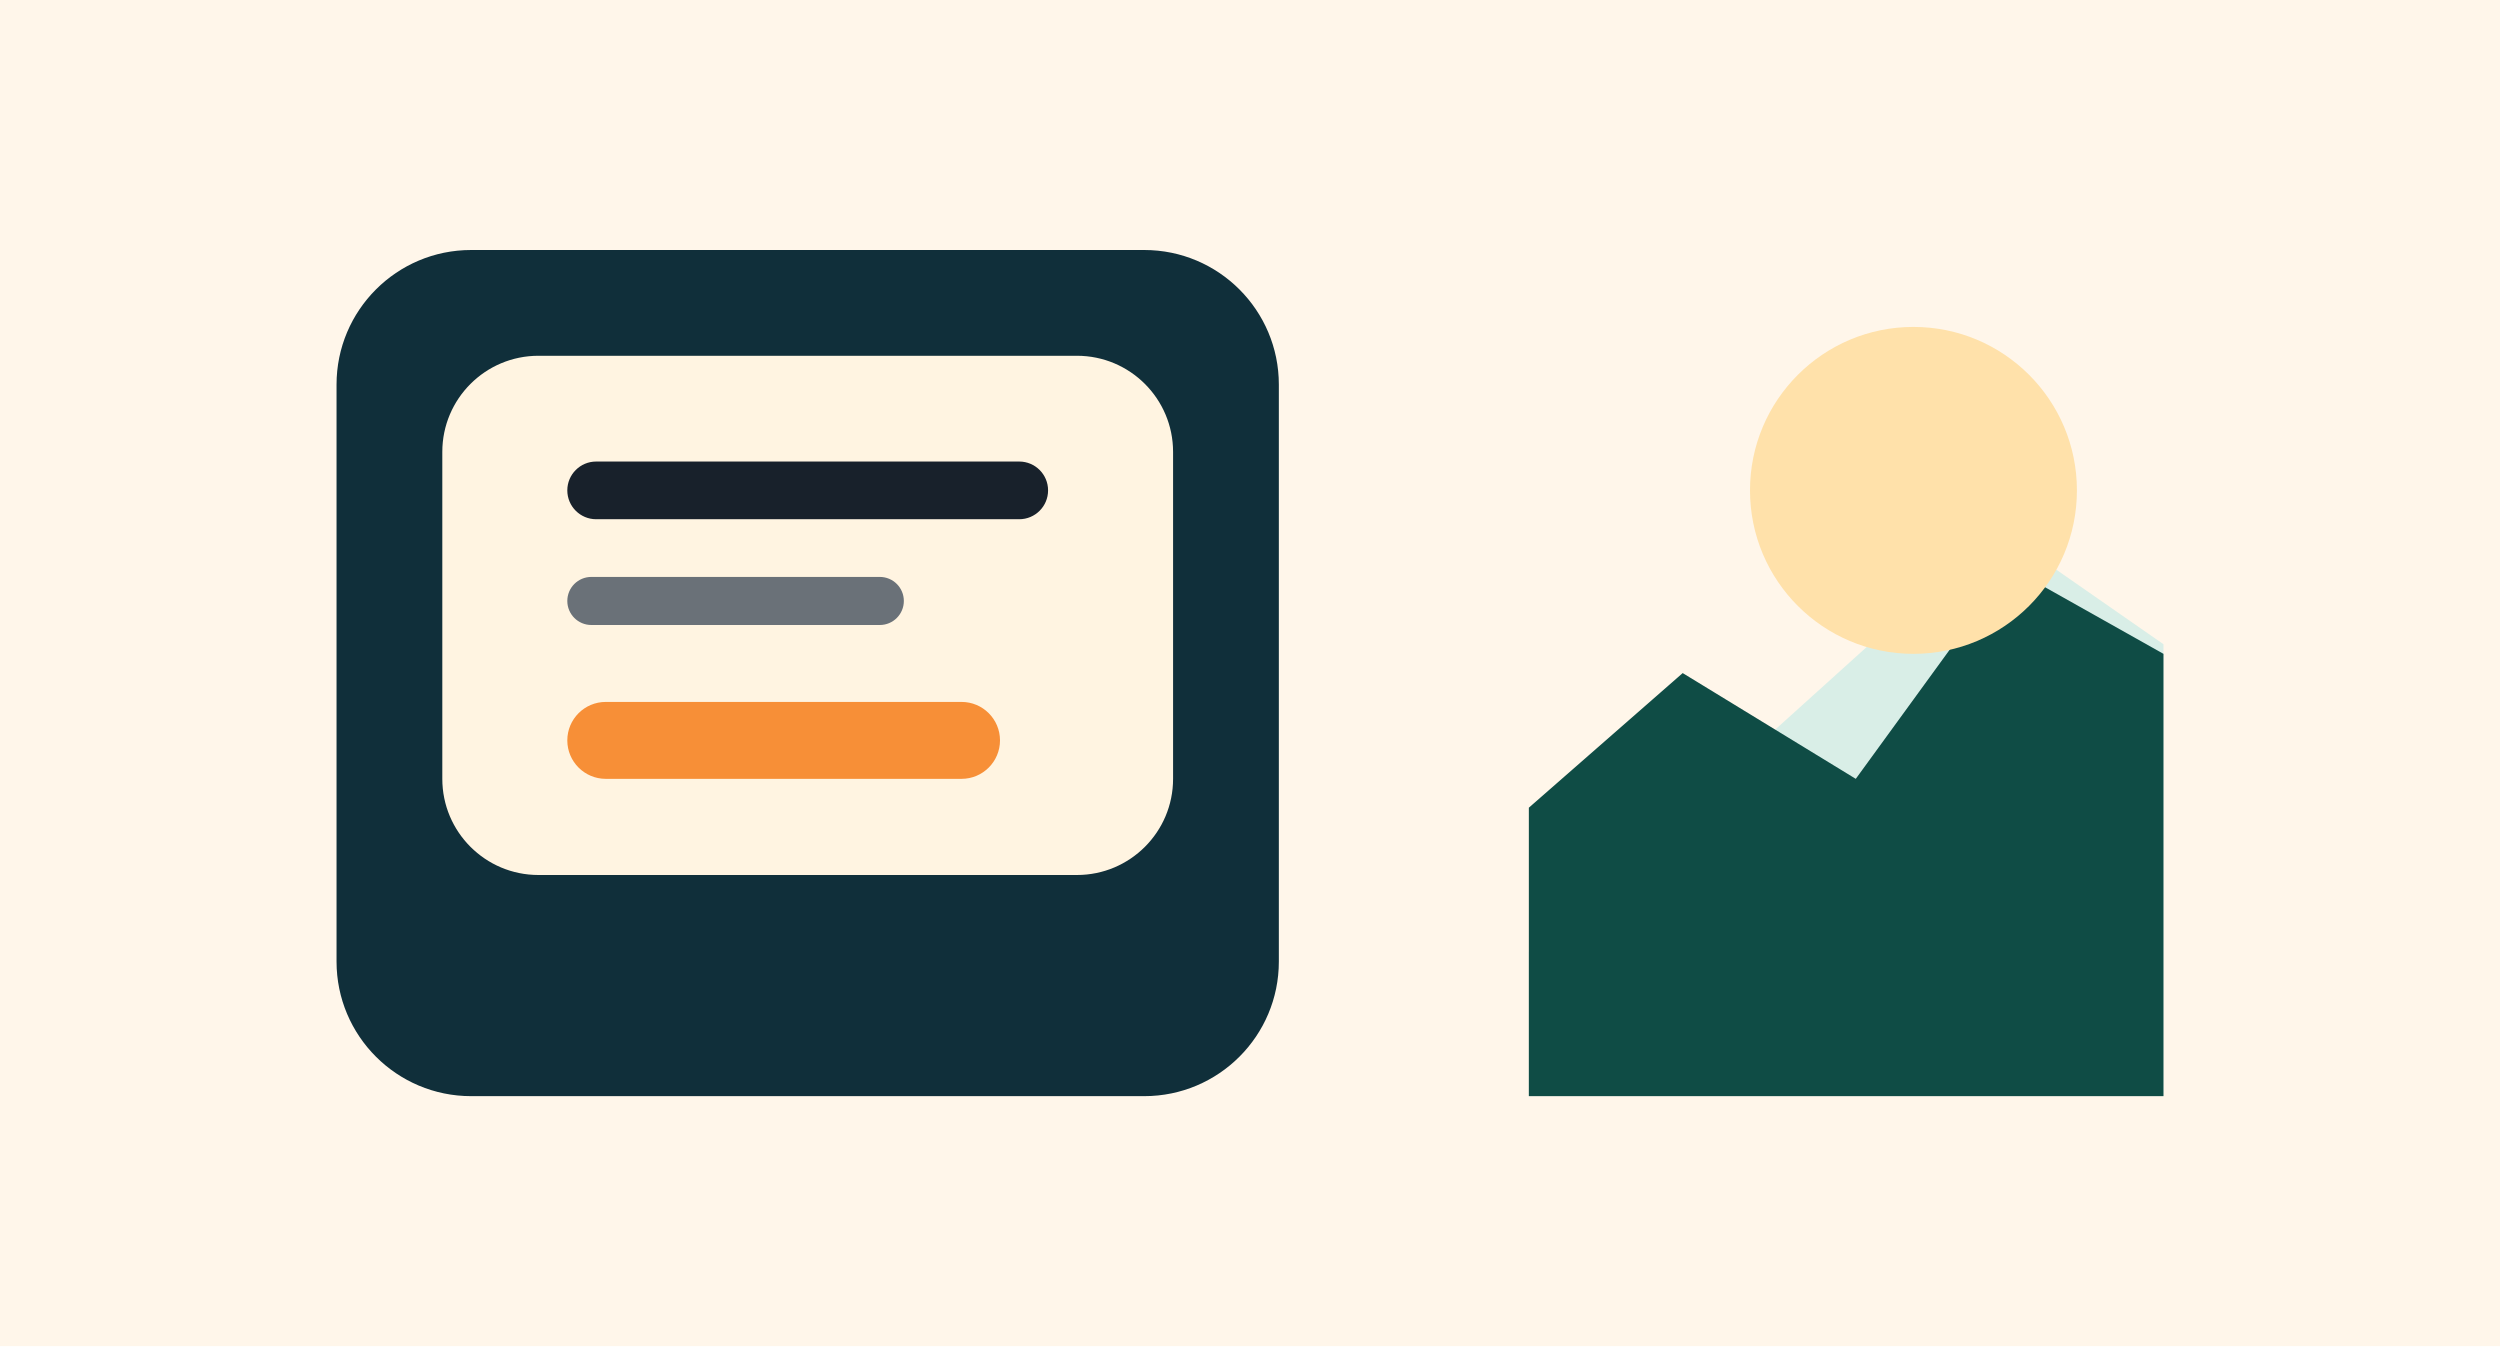
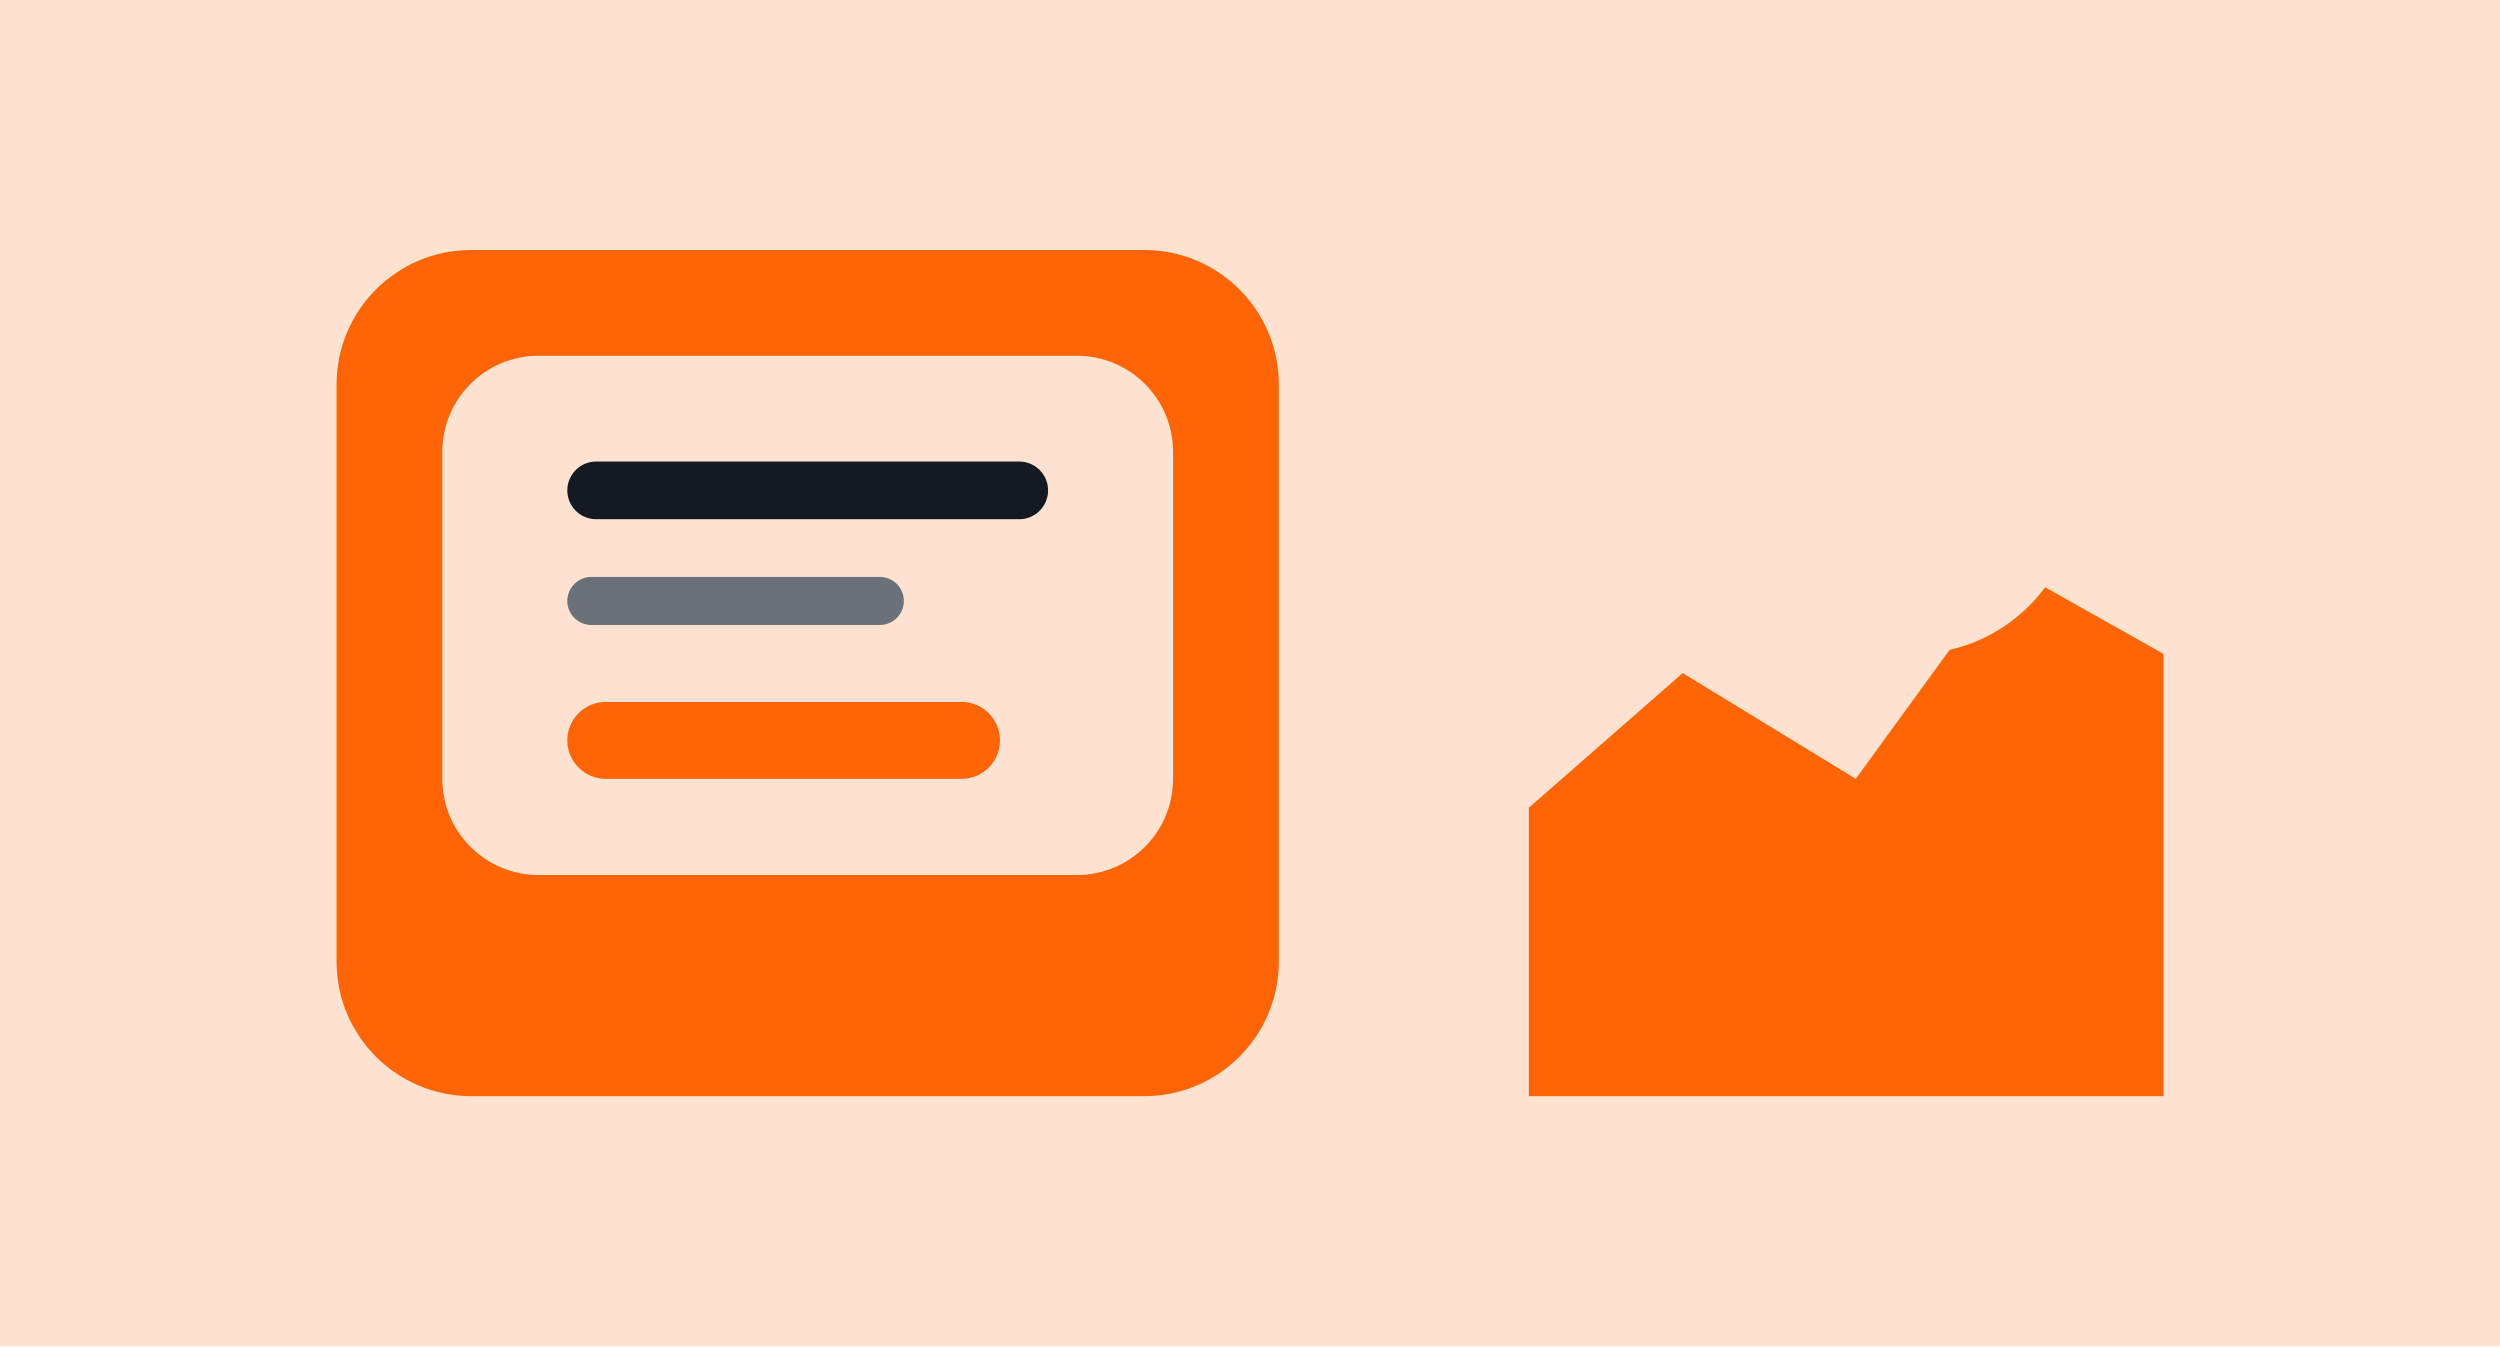
<svg xmlns="http://www.w3.org/2000/svg" width="520" height="280" viewBox="0 0 520 280" fill="none">
-   <rect width="520" height="280" fill="#FFF6EA" />
-   <rect x="70" y="52" width="196" height="176" rx="28" fill="#102F3A" />
-   <rect x="92" y="74" width="152" height="108" rx="20" fill="#FFF4E1" />
-   <rect x="118" y="96" width="100" height="12" rx="6" fill="#18212B" />
+   <rect width="520" height="280" fill="#FFE3D0" />
+   <rect x="70" y="52" width="196" height="176" rx="28" fill="#ff6507" />
+   <rect x="92" y="74" width="152" height="108" rx="20" fill="#FFE3D0" />
+   <rect x="118" y="96" width="100" height="12" rx="6" fill="#141922" />
  <rect x="118" y="120" width="70" height="10" rx="5" fill="#6A7178" />
-   <rect x="118" y="146" width="90" height="16" rx="8" fill="#F78F37" />
-   <path d="M318 198C350.5 168.667 383 139.333 415.5 110L450 134V228H318V198Z" fill="#D9EEE7" />
-   <path d="M318 228V168L350 140L386 162L418 118L450 136V228H318Z" fill="#0F4C45" />
-   <circle cx="398" cy="102" r="34" fill="#FFE1AA" />
+   <rect x="118" y="146" width="90" height="16" rx="8" fill="#FF6507" />
+   <path d="M318 198C350.5 168.667 383 139.333 415.5 110L450 134V228H318V198Z" fill="#ffe3d0" />
+   <path d="M318 228V168L350 140L386 162L418 118L450 136V228H318Z" fill="#ff6507" />
+   <circle cx="398" cy="102" r="34" fill="#FFE3D0" />
</svg>
